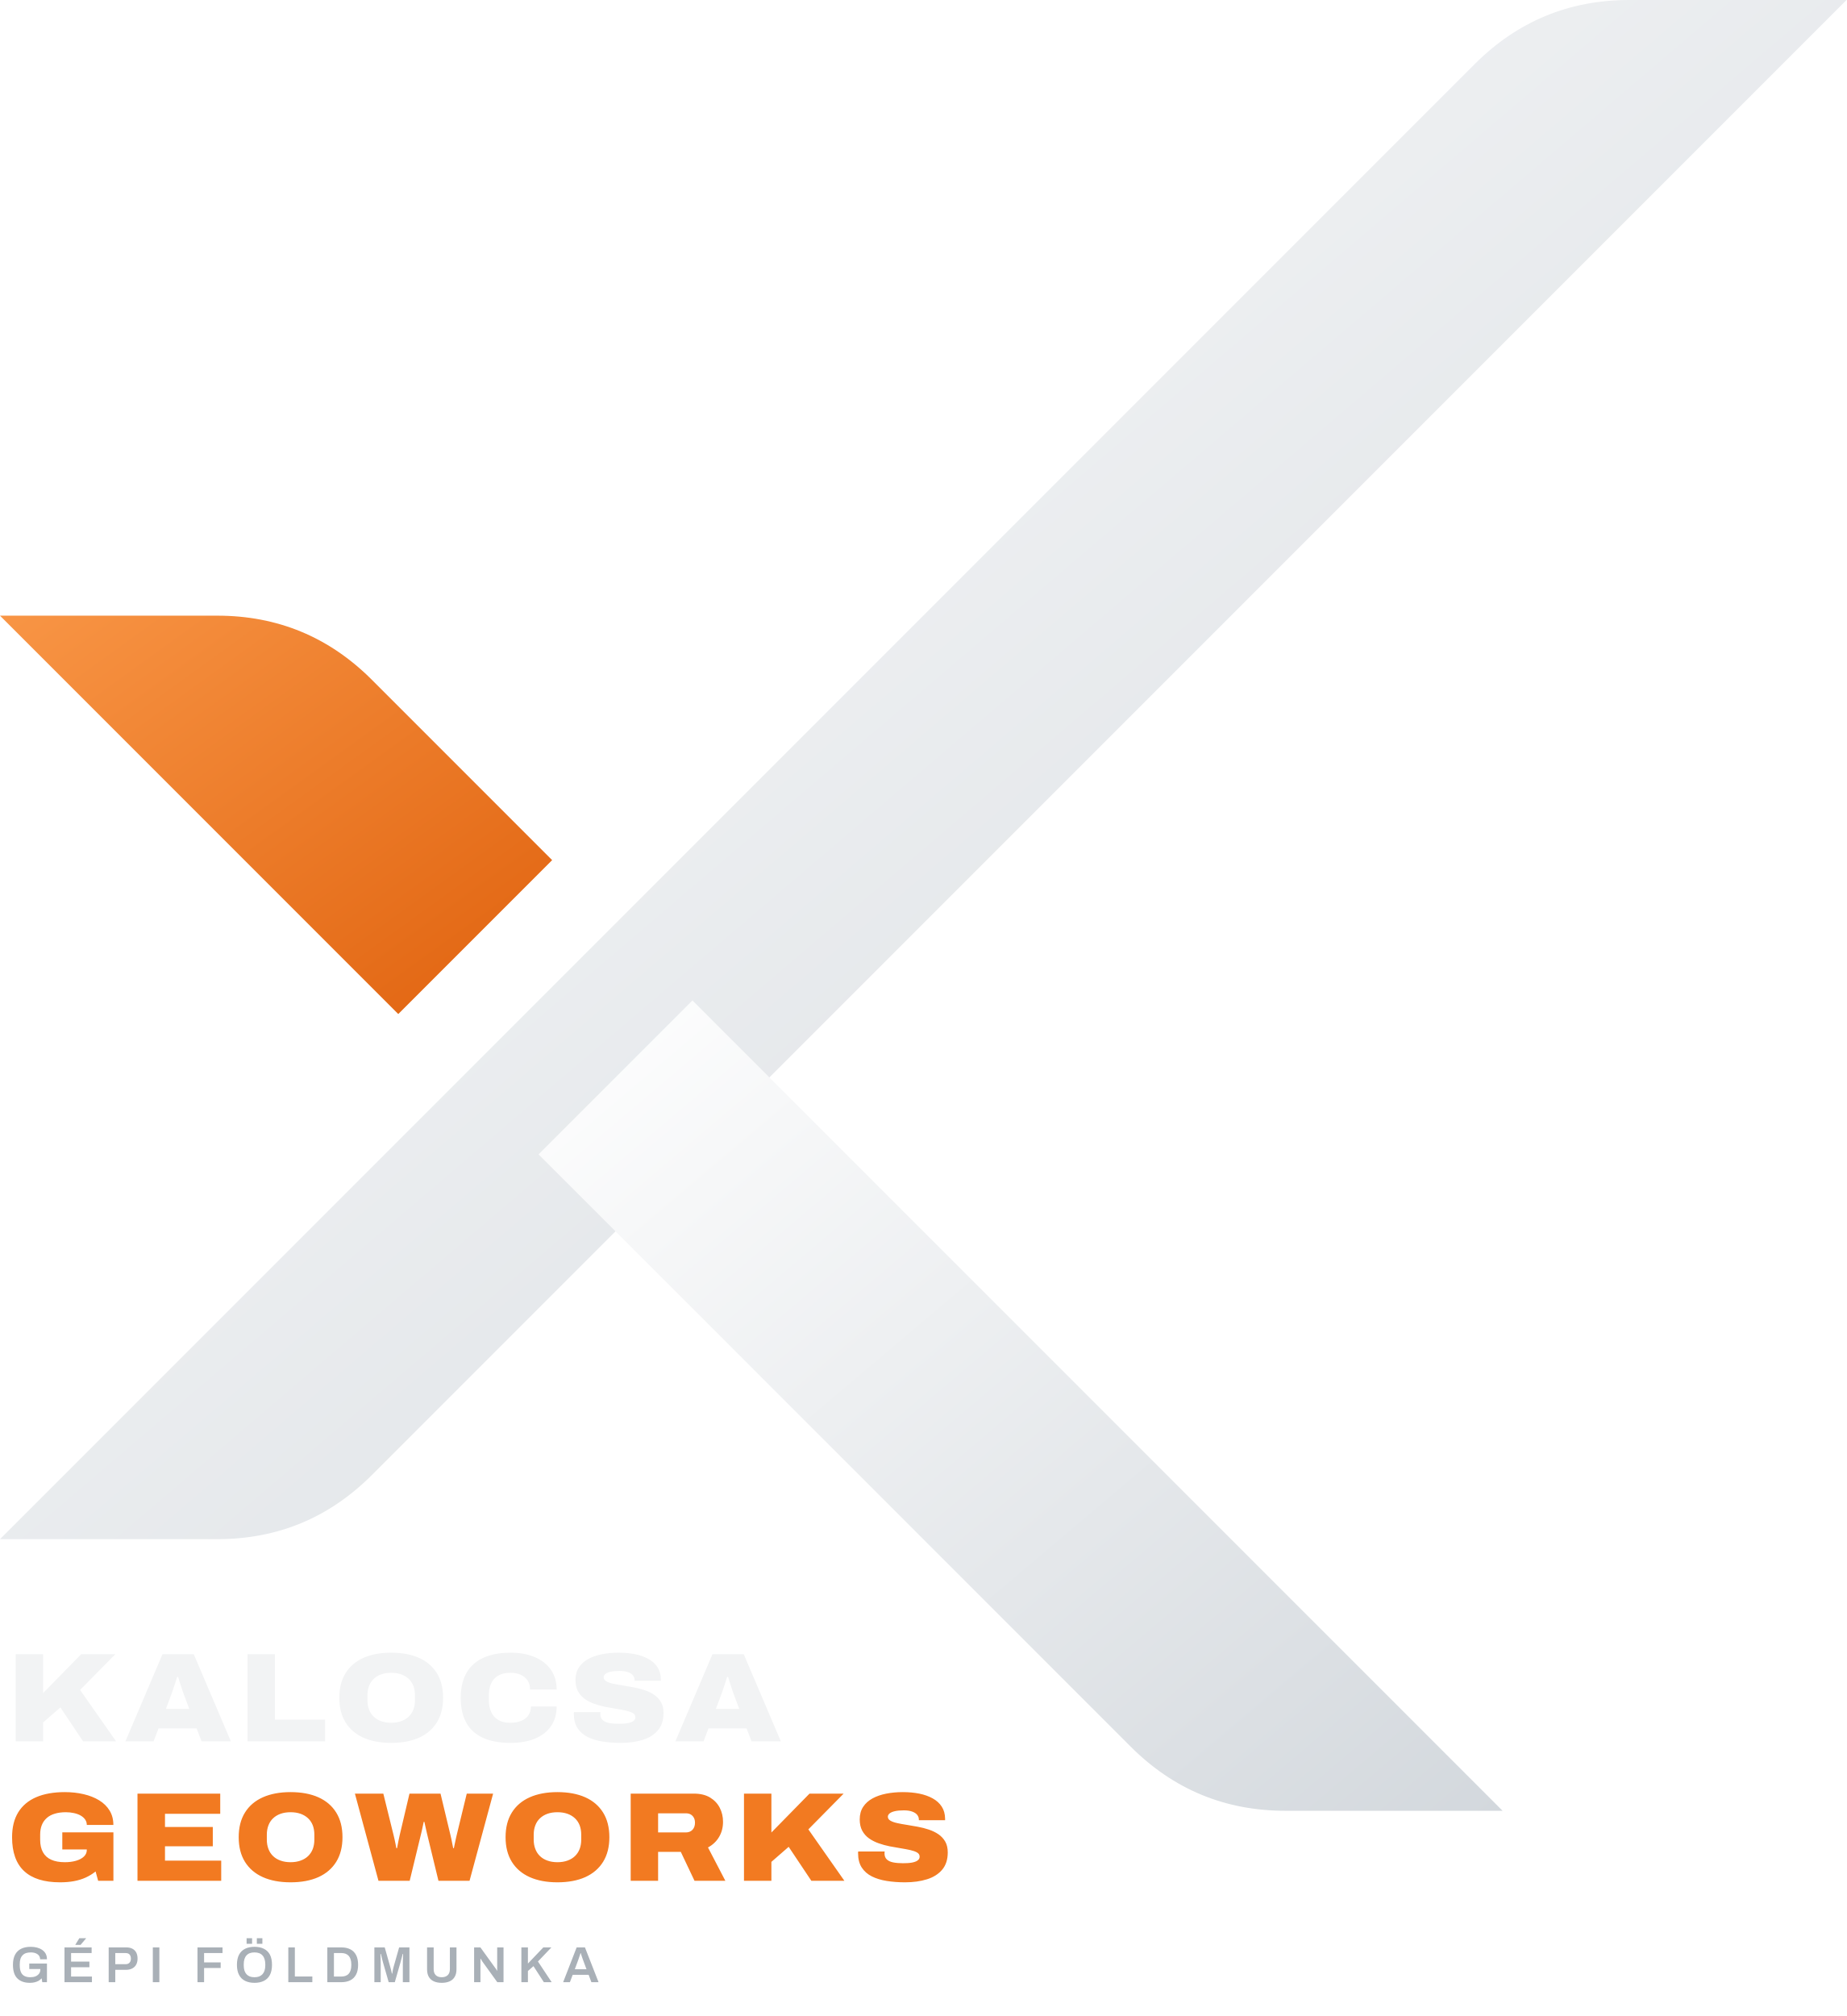
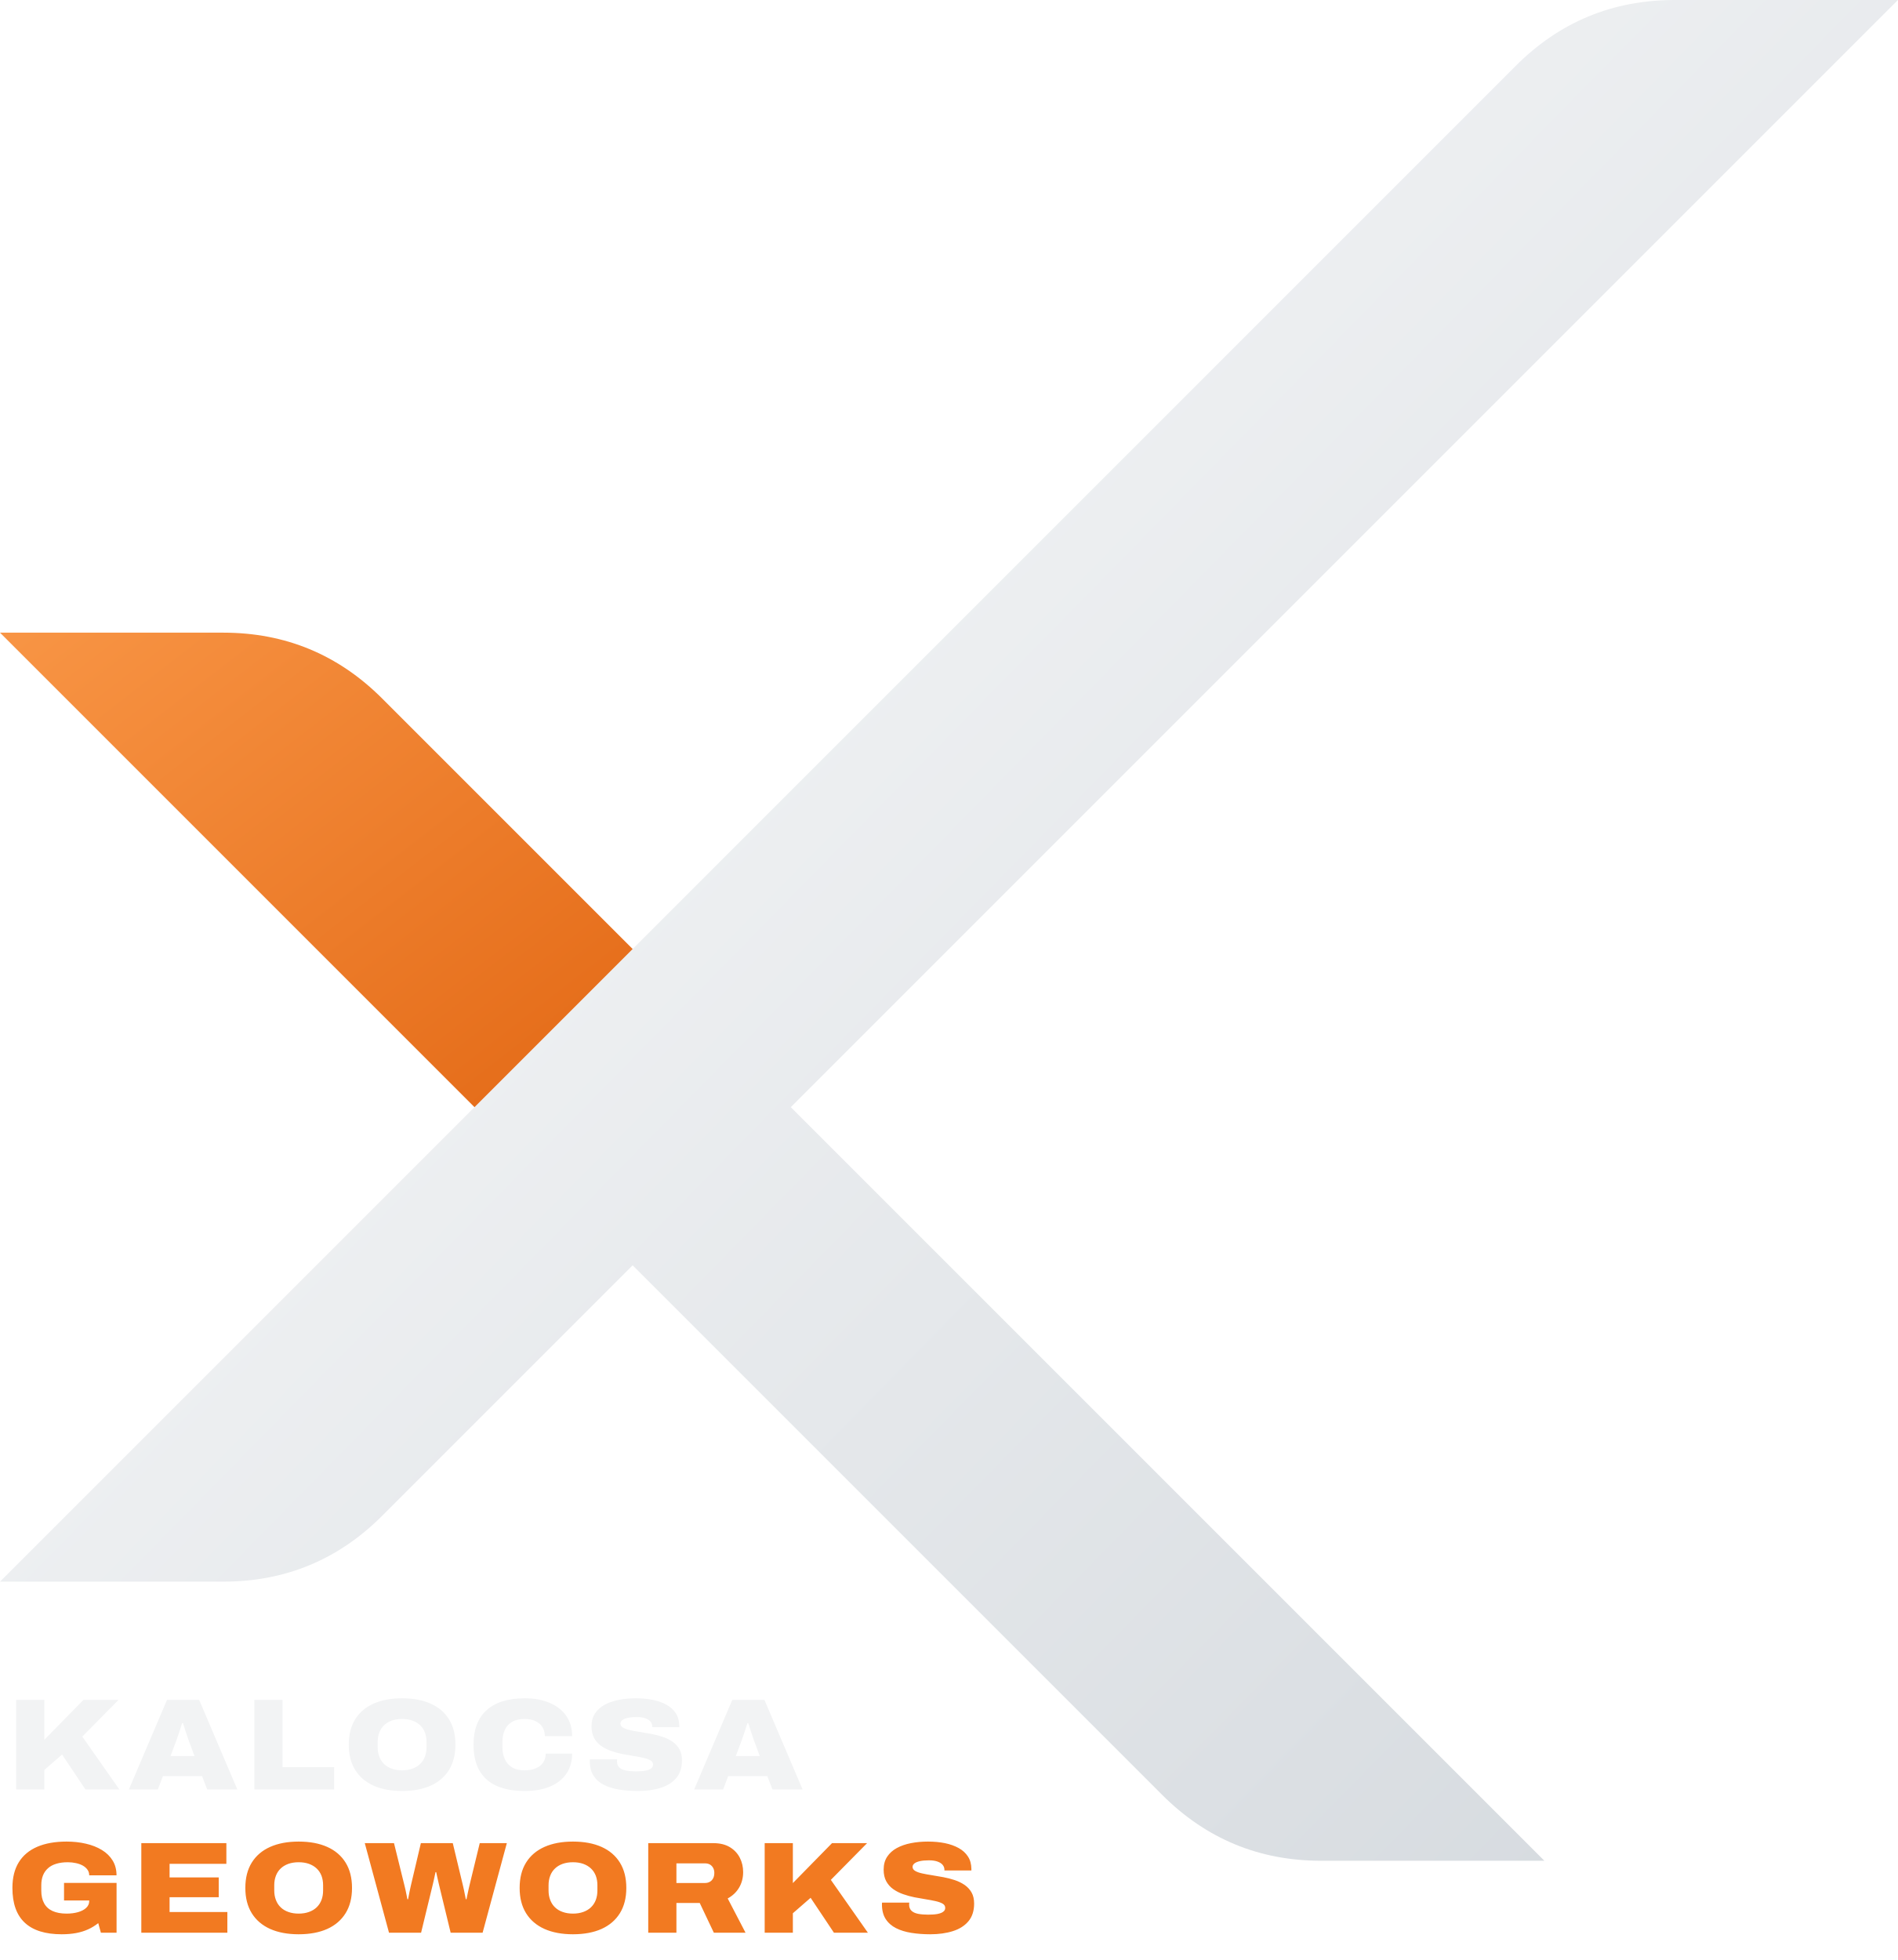
- <svg xmlns="http://www.w3.org/2000/svg" viewBox="0 0 306.0 334.0" role="img" aria-label="Kalocsa GeoWorks">
+ <svg xmlns="http://www.w3.org/2000/svg" viewBox="0 0 306.0 316.0" role="img" aria-label="Kalocsa GeoWorks">
  <defs>
    <linearGradient id="kgF27A21" x1="0" y1="0" x2="1" y2="1">
      <stop offset="0" stop-color="#F89545" />
      <stop offset="1" stop-color="#E0620E" />
    </linearGradient>
-     <linearGradient id="kg1E2226" x1="0" y1="0" x2="1" y2="1">
+     <linearGradient id="kg1E2226" gradientUnits="userSpaceOnUse" x1="0" y1="0" x2="102" y2="100">
      <stop offset="0" stop-color="#30363C" />
      <stop offset="1" stop-color="#15181B" />
    </linearGradient>
-     <linearGradient id="kgF2F3F4" x1="0" y1="0" x2="1" y2="1">
+     <linearGradient id="kgF2F3F4" gradientUnits="userSpaceOnUse" x1="0" y1="0" x2="102" y2="100">
      <stop offset="0" stop-color="#FFFFFF" />
      <stop offset="1" stop-color="#D3D8DD" />
    </linearGradient>
  </defs>
  <g transform="translate(0.00 0.00) scale(3.0)">
+     <path d="M0.00 34.00L12.00 34.00Q17.00 34.00 20.54 37.54L38.25 55.25L29.75 63.75Z" fill="url(#kgF27A21)" />
+     <path d="M29.75 63.75L38.25 55.25L83.00 100.00L71.00 100.00Q66.00 100.00 62.46 96.46Z" fill="url(#kgF2F3F4)" />
    <path d="M0.00 85.00L12.00 85.00Q17.00 85.00 20.54 81.46L102.00 0.00L90.00 0.00Q85.00 0.00 81.46 3.54Z" fill="url(#kgF2F3F4)" />
-     <path d="M29.75 63.75L38.25 55.25L83.00 100.00L71.00 100.00Q66.00 100.00 62.46 96.46Z" fill="url(#kgF2F3F4)" />
-     <path d="M0.00 34.00L12.00 34.00Q17.00 34.00 20.54 37.54L30.50 47.50L22.00 56.00Z" fill="url(#kgF27A21)" />
  </g>
  <g transform="translate(1 288.5) scale(0.7)">
    <path d="M2.29 0V-20.63H8.78V-11.43L17.8 -20.63H25.88L17.53 -12.17L26.06 0H18.24L12.87 -8.04L8.78 -4.48V0ZM28.26 0 37.04 -20.63H44.44L53.23 0H46.29L45.11 -3.07H36.1L34.93 0ZM37.85 -7.69H43.37L41.98 -11.43Q41.87 -11.73 41.71 -12.21Q41.54 -12.68 41.37 -13.24Q41.19 -13.79 41.02 -14.33Q40.86 -14.86 40.73 -15.25H40.51Q40.35 -14.71 40.12 -14.01Q39.89 -13.32 39.66 -12.63Q39.43 -11.94 39.24 -11.42ZM57.16 0V-20.63H63.65V-5.14H75.53V0ZM91.17 0.36Q87.37 0.36 84.61 -0.87Q81.86 -2.11 80.38 -4.49Q78.9 -6.88 78.9 -10.31Q78.9 -13.77 80.38 -16.15Q81.86 -18.53 84.61 -19.76Q87.37 -20.99 91.17 -20.99Q95.02 -20.99 97.77 -19.76Q100.51 -18.53 101.99 -16.15Q103.47 -13.77 103.47 -10.31Q103.47 -6.88 101.99 -4.49Q100.51 -2.11 97.77 -0.87Q95.02 0.36 91.17 0.36ZM91.18 -4.4Q92.5 -4.4 93.55 -4.78Q94.6 -5.15 95.33 -5.85Q96.06 -6.55 96.44 -7.54Q96.81 -8.52 96.81 -9.72V-10.94Q96.81 -12.13 96.44 -13.12Q96.06 -14.1 95.33 -14.79Q94.6 -15.48 93.55 -15.86Q92.5 -16.23 91.18 -16.23Q89.86 -16.23 88.81 -15.86Q87.76 -15.48 87.04 -14.79Q86.31 -14.1 85.94 -13.12Q85.56 -12.13 85.56 -10.94V-9.72Q85.56 -8.52 85.94 -7.54Q86.31 -6.55 87.04 -5.85Q87.76 -5.15 88.81 -4.78Q89.86 -4.4 91.18 -4.4ZM119.45 0.36Q115.54 0.36 112.91 -0.84Q110.28 -2.04 108.96 -4.41Q107.64 -6.79 107.64 -10.32Q107.64 -15.54 110.66 -18.26Q113.68 -20.99 119.47 -20.99Q122.7 -20.99 125.15 -19.95Q127.6 -18.92 128.98 -16.96Q130.35 -15.01 130.35 -12.27H124.06Q124.06 -13.48 123.5 -14.37Q122.93 -15.25 121.89 -15.74Q120.85 -16.23 119.41 -16.23Q117.65 -16.23 116.52 -15.56Q115.38 -14.89 114.84 -13.7Q114.3 -12.51 114.3 -10.94V-9.7Q114.3 -8.16 114.85 -6.96Q115.4 -5.76 116.51 -5.08Q117.61 -4.4 119.33 -4.4Q120.91 -4.4 122.01 -4.87Q123.1 -5.33 123.68 -6.19Q124.26 -7.06 124.26 -8.25H130.35Q130.35 -5.58 129.04 -3.65Q127.73 -1.71 125.29 -0.68Q122.85 0.36 119.45 0.36ZM145.55 0.36Q143.23 0.36 141.22 0.04Q139.2 -0.28 137.68 -1.04Q136.15 -1.81 135.28 -3.15Q134.42 -4.49 134.42 -6.52Q134.42 -6.59 134.42 -6.7Q134.42 -6.81 134.45 -6.93H140.72Q140.69 -6.81 140.69 -6.7Q140.68 -6.58 140.68 -6.48Q140.68 -5.57 141.22 -5.06Q141.76 -4.54 142.75 -4.35Q143.73 -4.16 145.01 -4.16Q145.55 -4.16 146.12 -4.19Q146.68 -4.22 147.19 -4.31Q147.7 -4.41 148.11 -4.58Q148.52 -4.76 148.76 -5.04Q148.99 -5.32 148.99 -5.73Q148.99 -6.34 148.4 -6.69Q147.8 -7.04 146.79 -7.27Q145.77 -7.5 144.51 -7.7Q143.25 -7.9 141.9 -8.16Q140.55 -8.43 139.29 -8.88Q138.03 -9.32 137.01 -10.04Q136 -10.76 135.4 -11.86Q134.81 -12.96 134.81 -14.53Q134.81 -16.27 135.62 -17.5Q136.43 -18.73 137.84 -19.5Q139.26 -20.27 141.1 -20.63Q142.95 -20.99 145.01 -20.99Q147.11 -20.99 148.91 -20.63Q150.72 -20.26 152.09 -19.5Q153.46 -18.74 154.23 -17.55Q155 -16.36 155.02 -14.71V-14.34H148.81V-14.5Q148.81 -15.1 148.43 -15.59Q148.05 -16.08 147.26 -16.37Q146.47 -16.67 145.25 -16.67Q143.99 -16.67 143.14 -16.48Q142.29 -16.28 141.88 -15.94Q141.47 -15.59 141.47 -15.18Q141.47 -14.59 142.06 -14.24Q142.66 -13.88 143.67 -13.66Q144.69 -13.43 145.95 -13.24Q147.2 -13.04 148.56 -12.79Q149.91 -12.54 151.17 -12.12Q152.43 -11.7 153.45 -11.01Q154.46 -10.31 155.06 -9.27Q155.65 -8.23 155.65 -6.71Q155.65 -4.2 154.34 -2.64Q153.02 -1.07 150.74 -0.36Q148.46 0.36 145.55 0.36ZM158.46 0 167.24 -20.63H174.64L183.43 0H176.49L175.31 -3.07H166.3L165.13 0ZM168.05 -7.69H173.57L172.18 -11.43Q172.07 -11.73 171.91 -12.21Q171.74 -12.68 171.57 -13.24Q171.39 -13.79 171.22 -14.33Q171.06 -14.86 170.93 -15.25H170.71Q170.55 -14.71 170.32 -14.01Q170.09 -13.32 169.86 -12.63Q169.63 -11.94 169.44 -11.42Z" fill="#F2F3F4" />
    <path transform="translate(0 33)" d="M12.78 0.36Q7.13 0.36 4.28 -2.3Q1.43 -4.96 1.43 -10.31Q1.43 -13.86 2.9 -16.23Q4.37 -18.6 7.17 -19.8Q9.96 -20.99 13.91 -20.99Q16.29 -20.99 18.37 -20.5Q20.45 -20.02 22.04 -19.05Q23.63 -18.08 24.52 -16.62Q25.41 -15.16 25.41 -13.22H19.12Q19.12 -13.94 18.73 -14.5Q18.33 -15.07 17.64 -15.46Q16.95 -15.84 16.06 -16.03Q15.17 -16.23 14.18 -16.23Q12.68 -16.23 11.54 -15.88Q10.39 -15.54 9.63 -14.85Q8.86 -14.17 8.47 -13.19Q8.08 -12.21 8.08 -10.93V-9.7Q8.08 -7.94 8.74 -6.76Q9.39 -5.58 10.69 -4.99Q12 -4.4 13.92 -4.4Q15.38 -4.4 16.56 -4.74Q17.74 -5.08 18.43 -5.73Q19.12 -6.39 19.12 -7.28V-7.42H13.32V-11.47H25.42V0H21.81L21.2 -2.21Q20.15 -1.36 18.88 -0.78Q17.61 -0.2 16.1 0.08Q14.59 0.36 12.78 0.36ZM31.12 0V-20.63H50.71V-15.86H37.63V-12.74H48.95V-8.17H37.63V-4.77H50.94V0ZM67.35 0.36Q63.55 0.36 60.79 -0.87Q58.04 -2.11 56.56 -4.49Q55.08 -6.88 55.08 -10.31Q55.08 -13.77 56.56 -16.15Q58.04 -18.53 60.79 -19.76Q63.55 -20.99 67.35 -20.99Q71.2 -20.99 73.95 -19.76Q76.69 -18.53 78.17 -16.15Q79.65 -13.77 79.65 -10.31Q79.65 -6.88 78.17 -4.49Q76.69 -2.11 73.95 -0.87Q71.2 0.36 67.35 0.36ZM67.36 -4.4Q68.68 -4.4 69.73 -4.78Q70.78 -5.15 71.51 -5.85Q72.24 -6.55 72.62 -7.54Q72.99 -8.52 72.99 -9.72V-10.94Q72.99 -12.13 72.62 -13.12Q72.24 -14.1 71.51 -14.79Q70.78 -15.48 69.73 -15.86Q68.68 -16.23 67.36 -16.23Q66.04 -16.23 64.99 -15.86Q63.94 -15.48 63.22 -14.79Q62.49 -14.1 62.12 -13.12Q61.74 -12.13 61.74 -10.94V-9.72Q61.74 -8.52 62.12 -7.54Q62.49 -6.55 63.22 -5.85Q63.94 -5.15 64.99 -4.78Q66.04 -4.4 67.36 -4.4ZM88.17 0 82.59 -20.63H89.32L91.73 -10.87Q91.85 -10.43 91.97 -9.86Q92.09 -9.28 92.21 -8.71Q92.33 -8.14 92.4 -7.72H92.57Q92.63 -8.03 92.71 -8.45Q92.79 -8.86 92.87 -9.29Q92.95 -9.72 93.05 -10.14Q93.14 -10.56 93.21 -10.87L95.51 -20.63H102.86L105.2 -10.87Q105.3 -10.48 105.42 -9.91Q105.54 -9.35 105.65 -8.76Q105.77 -8.17 105.86 -7.72H106.02Q106.08 -8.05 106.17 -8.46Q106.26 -8.87 106.35 -9.3Q106.43 -9.73 106.53 -10.14Q106.62 -10.54 106.7 -10.87L109.07 -20.63H115.31L109.73 0H102.37L99.67 -11.13Q99.57 -11.57 99.45 -12.09Q99.32 -12.62 99.22 -13.11Q99.11 -13.61 99.04 -13.95H98.88Q98.8 -13.57 98.69 -13.05Q98.58 -12.53 98.47 -12.03Q98.35 -11.52 98.26 -11.13L95.56 0ZM130.53 0.36Q126.73 0.36 123.97 -0.87Q121.22 -2.11 119.74 -4.49Q118.26 -6.88 118.26 -10.31Q118.26 -13.77 119.74 -16.15Q121.22 -18.53 123.97 -19.76Q126.73 -20.99 130.53 -20.99Q134.38 -20.99 137.13 -19.76Q139.87 -18.53 141.35 -16.15Q142.83 -13.77 142.83 -10.31Q142.83 -6.88 141.35 -4.49Q139.87 -2.11 137.13 -0.87Q134.38 0.36 130.53 0.36ZM130.54 -4.4Q131.86 -4.4 132.91 -4.78Q133.96 -5.15 134.69 -5.85Q135.42 -6.55 135.8 -7.54Q136.17 -8.52 136.17 -9.72V-10.94Q136.17 -12.13 135.8 -13.12Q135.42 -14.1 134.69 -14.79Q133.96 -15.48 132.91 -15.86Q131.86 -16.23 130.54 -16.23Q129.22 -16.23 128.17 -15.86Q127.12 -15.48 126.4 -14.79Q125.67 -14.1 125.3 -13.12Q124.92 -12.13 124.92 -10.94V-9.72Q124.92 -8.52 125.3 -7.54Q125.67 -6.55 126.4 -5.85Q127.12 -5.15 128.17 -4.78Q129.22 -4.4 130.54 -4.4ZM147.88 0V-20.63H162.85Q165.14 -20.63 166.67 -19.71Q168.2 -18.78 168.97 -17.27Q169.74 -15.76 169.74 -13.97Q169.74 -11.97 168.81 -10.39Q167.89 -8.82 166.18 -7.89L170.29 0H162.99L159.74 -6.85H154.37V0ZM154.37 -11.45H160.98Q161.91 -11.45 162.51 -12.07Q163.1 -12.7 163.1 -13.75Q163.1 -14.44 162.83 -14.93Q162.56 -15.42 162.09 -15.7Q161.62 -15.97 160.98 -15.97H154.37ZM174.7 0V-20.63H181.19V-11.43L190.21 -20.63H198.29L189.94 -12.17L198.47 0H190.65L185.28 -8.04L181.19 -4.48V0ZM212.84 0.36Q210.52 0.36 208.51 0.04Q206.49 -0.28 204.97 -1.04Q203.44 -1.81 202.57 -3.15Q201.71 -4.49 201.71 -6.52Q201.71 -6.59 201.71 -6.7Q201.71 -6.81 201.74 -6.93H208.01Q207.98 -6.81 207.98 -6.7Q207.97 -6.58 207.97 -6.48Q207.97 -5.57 208.51 -5.06Q209.05 -4.54 210.04 -4.35Q211.02 -4.16 212.3 -4.16Q212.84 -4.16 213.41 -4.19Q213.97 -4.22 214.48 -4.31Q214.99 -4.41 215.4 -4.58Q215.81 -4.76 216.05 -5.04Q216.28 -5.32 216.28 -5.73Q216.28 -6.34 215.69 -6.69Q215.09 -7.04 214.08 -7.27Q213.06 -7.5 211.8 -7.7Q210.54 -7.9 209.19 -8.16Q207.84 -8.43 206.58 -8.88Q205.32 -9.32 204.3 -10.04Q203.29 -10.76 202.69 -11.86Q202.1 -12.96 202.1 -14.53Q202.1 -16.27 202.91 -17.5Q203.72 -18.73 205.13 -19.5Q206.55 -20.27 208.39 -20.63Q210.24 -20.99 212.3 -20.99Q214.4 -20.99 216.2 -20.63Q218.01 -20.26 219.38 -19.5Q220.75 -18.74 221.52 -17.55Q222.29 -16.36 222.31 -14.71V-14.34H216.1V-14.5Q216.1 -15.1 215.72 -15.59Q215.34 -16.08 214.55 -16.37Q213.76 -16.67 212.54 -16.67Q211.28 -16.67 210.43 -16.48Q209.58 -16.28 209.17 -15.94Q208.76 -15.59 208.76 -15.18Q208.76 -14.59 209.35 -14.24Q209.95 -13.88 210.96 -13.66Q211.98 -13.43 213.24 -13.24Q214.49 -13.04 215.85 -12.79Q217.2 -12.54 218.46 -12.12Q219.72 -11.7 220.74 -11.01Q221.75 -10.31 222.35 -9.27Q222.94 -8.23 222.94 -6.71Q222.94 -4.2 221.63 -2.64Q220.31 -1.07 218.03 -0.36Q215.75 0.36 212.84 0.36Z" fill="#F27A21" />
-     <path transform="translate(1 57.0) scale(1.25)" d="M3.72 0.12Q2.2 0.12 1.35 -0.71Q0.51 -1.53 0.51 -3.29Q0.51 -4.45 0.91 -5.21Q1.31 -5.96 2.06 -6.33Q2.81 -6.7 3.87 -6.7Q4.5 -6.7 5.06 -6.56Q5.62 -6.41 6.04 -6.12Q6.47 -5.83 6.71 -5.39Q6.95 -4.94 6.95 -4.34H5.66Q5.66 -4.66 5.52 -4.9Q5.39 -5.15 5.14 -5.31Q4.9 -5.48 4.58 -5.56Q4.26 -5.64 3.91 -5.64Q3.38 -5.64 2.98 -5.51Q2.58 -5.37 2.32 -5.08Q2.05 -4.8 1.92 -4.38Q1.8 -3.96 1.8 -3.39V-3.19Q1.8 -2.41 2.02 -1.91Q2.24 -1.41 2.68 -1.18Q3.13 -0.94 3.79 -0.94Q4.36 -0.94 4.79 -1.11Q5.21 -1.29 5.46 -1.62Q5.7 -1.95 5.7 -2.43V-2.5H3.6V-3.53H6.95V0H6.06L5.95 -0.73Q5.66 -0.44 5.34 -0.25Q5.01 -0.07 4.62 0.02Q4.22 0.12 3.72 0.12ZM10.27 0V-6.59H15.41V-5.52H11.52V-3.9H14.99V-2.83H11.52V-1.07H15.47V0ZM12.31 -7.07 13.08 -8.33H14.35L14.36 -8.3L13.32 -7.07ZM18.64 0V-6.59H21.95Q22.68 -6.59 23.15 -6.33Q23.63 -6.07 23.87 -5.6Q24.11 -5.13 24.11 -4.47Q24.11 -3.83 23.86 -3.35Q23.61 -2.87 23.11 -2.61Q22.62 -2.34 21.88 -2.34H19.89V0ZM19.89 -3.41H21.84Q22.32 -3.41 22.58 -3.69Q22.85 -3.97 22.85 -4.47Q22.85 -4.81 22.73 -5.04Q22.62 -5.27 22.4 -5.4Q22.18 -5.52 21.84 -5.52H19.89ZM27 0V-6.59H28.24V0ZM35.46 0V-6.59H40.2V-5.52H36.71V-3.75H39.85V-2.69H36.71V0ZM46.25 0.12Q45.23 0.12 44.48 -0.25Q43.73 -0.62 43.33 -1.38Q42.93 -2.14 42.93 -3.29Q42.93 -4.45 43.33 -5.21Q43.73 -5.96 44.48 -6.33Q45.23 -6.7 46.25 -6.7Q47.29 -6.7 48.03 -6.33Q48.78 -5.96 49.18 -5.21Q49.57 -4.45 49.57 -3.29Q49.57 -2.14 49.18 -1.38Q48.78 -0.62 48.03 -0.25Q47.29 0.12 46.25 0.12ZM46.25 -0.94Q46.75 -0.94 47.13 -1.08Q47.51 -1.23 47.77 -1.51Q48.03 -1.8 48.16 -2.21Q48.3 -2.63 48.3 -3.18V-3.39Q48.3 -3.95 48.16 -4.37Q48.03 -4.79 47.77 -5.07Q47.51 -5.36 47.13 -5.5Q46.75 -5.64 46.25 -5.64Q45.75 -5.64 45.37 -5.5Q45 -5.36 44.74 -5.07Q44.48 -4.79 44.35 -4.37Q44.22 -3.95 44.22 -3.39V-3.18Q44.22 -2.63 44.35 -2.21Q44.48 -1.8 44.74 -1.51Q45 -1.23 45.37 -1.08Q45.75 -0.94 46.25 -0.94ZM44.76 -7.27V-8.33H45.8V-7.27ZM46.7 -7.27V-8.33H47.75V-7.27ZM52.66 0V-6.59H53.9V-1.08H57.21V0ZM60.05 0V-6.59H62.69Q63.69 -6.59 64.4 -6.23Q65.11 -5.88 65.49 -5.15Q65.88 -4.43 65.88 -3.29Q65.88 -2.17 65.49 -1.44Q65.11 -0.71 64.4 -0.36Q63.69 0 62.69 0ZM61.3 -1.07H62.69Q63.15 -1.07 63.5 -1.2Q63.86 -1.33 64.1 -1.6Q64.34 -1.86 64.46 -2.26Q64.59 -2.66 64.59 -3.19V-3.39Q64.59 -3.93 64.46 -4.32Q64.34 -4.72 64.1 -4.99Q63.86 -5.25 63.5 -5.39Q63.15 -5.52 62.69 -5.52H61.3ZM68.96 0V-6.59H70.92L71.96 -2.92Q72.02 -2.73 72.08 -2.49Q72.13 -2.25 72.19 -2.03Q72.24 -1.8 72.27 -1.64H72.35Q72.36 -1.79 72.4 -2Q72.44 -2.21 72.49 -2.45Q72.55 -2.7 72.61 -2.93L73.65 -6.59H75.6V0H74.35V-3.33Q74.35 -3.77 74.36 -4.21Q74.37 -4.66 74.39 -4.97Q74.4 -5.29 74.4 -5.35H74.32Q74.3 -5.26 74.23 -4.97Q74.15 -4.68 74.06 -4.35Q73.98 -4.01 73.91 -3.77L72.83 0H71.67L70.59 -3.76Q70.53 -3.96 70.46 -4.25Q70.39 -4.53 70.32 -4.83Q70.24 -5.13 70.19 -5.35H70.11Q70.12 -5.09 70.13 -4.73Q70.14 -4.37 70.15 -4Q70.16 -3.63 70.16 -3.33V0ZM81.72 0.12Q80.85 0.12 80.23 -0.16Q79.6 -0.44 79.27 -1.01Q78.94 -1.58 78.94 -2.44V-6.59H80.19V-2.48Q80.19 -1.72 80.59 -1.33Q80.99 -0.94 81.72 -0.94Q82.44 -0.94 82.85 -1.33Q83.26 -1.72 83.26 -2.48V-6.59H84.51V-2.44Q84.51 -1.58 84.17 -1.01Q83.84 -0.44 83.21 -0.16Q82.59 0.12 81.72 0.12ZM87.85 0V-6.59H89.04L91.85 -2.7Q91.9 -2.64 91.97 -2.54Q92.04 -2.44 92.09 -2.34Q92.15 -2.25 92.17 -2.19H92.22Q92.22 -2.32 92.22 -2.45Q92.22 -2.57 92.22 -2.7V-6.59H93.42V0H92.24L89.41 -3.92Q89.34 -4.03 89.24 -4.2Q89.14 -4.37 89.1 -4.44H89.05Q89.05 -4.31 89.05 -4.18Q89.05 -4.05 89.05 -3.92V0ZM96.8 0V-6.59H98.04V-3.53L100.96 -6.59H102.49L99.94 -3.92L102.54 0H101.06L99.09 -3.04L98.04 -2.12V0ZM104.71 0 107.27 -6.59H108.84L111.42 0H110.06L109.54 -1.4H106.52L105.99 0ZM106.92 -2.46H109.13L108.47 -4.24Q108.43 -4.34 108.38 -4.49Q108.33 -4.64 108.27 -4.81Q108.21 -4.99 108.15 -5.17Q108.1 -5.36 108.05 -5.5H108Q107.94 -5.31 107.86 -5.06Q107.78 -4.81 107.7 -4.59Q107.63 -4.37 107.58 -4.24Z" fill="#A9B0B7" />
  </g>
</svg>
